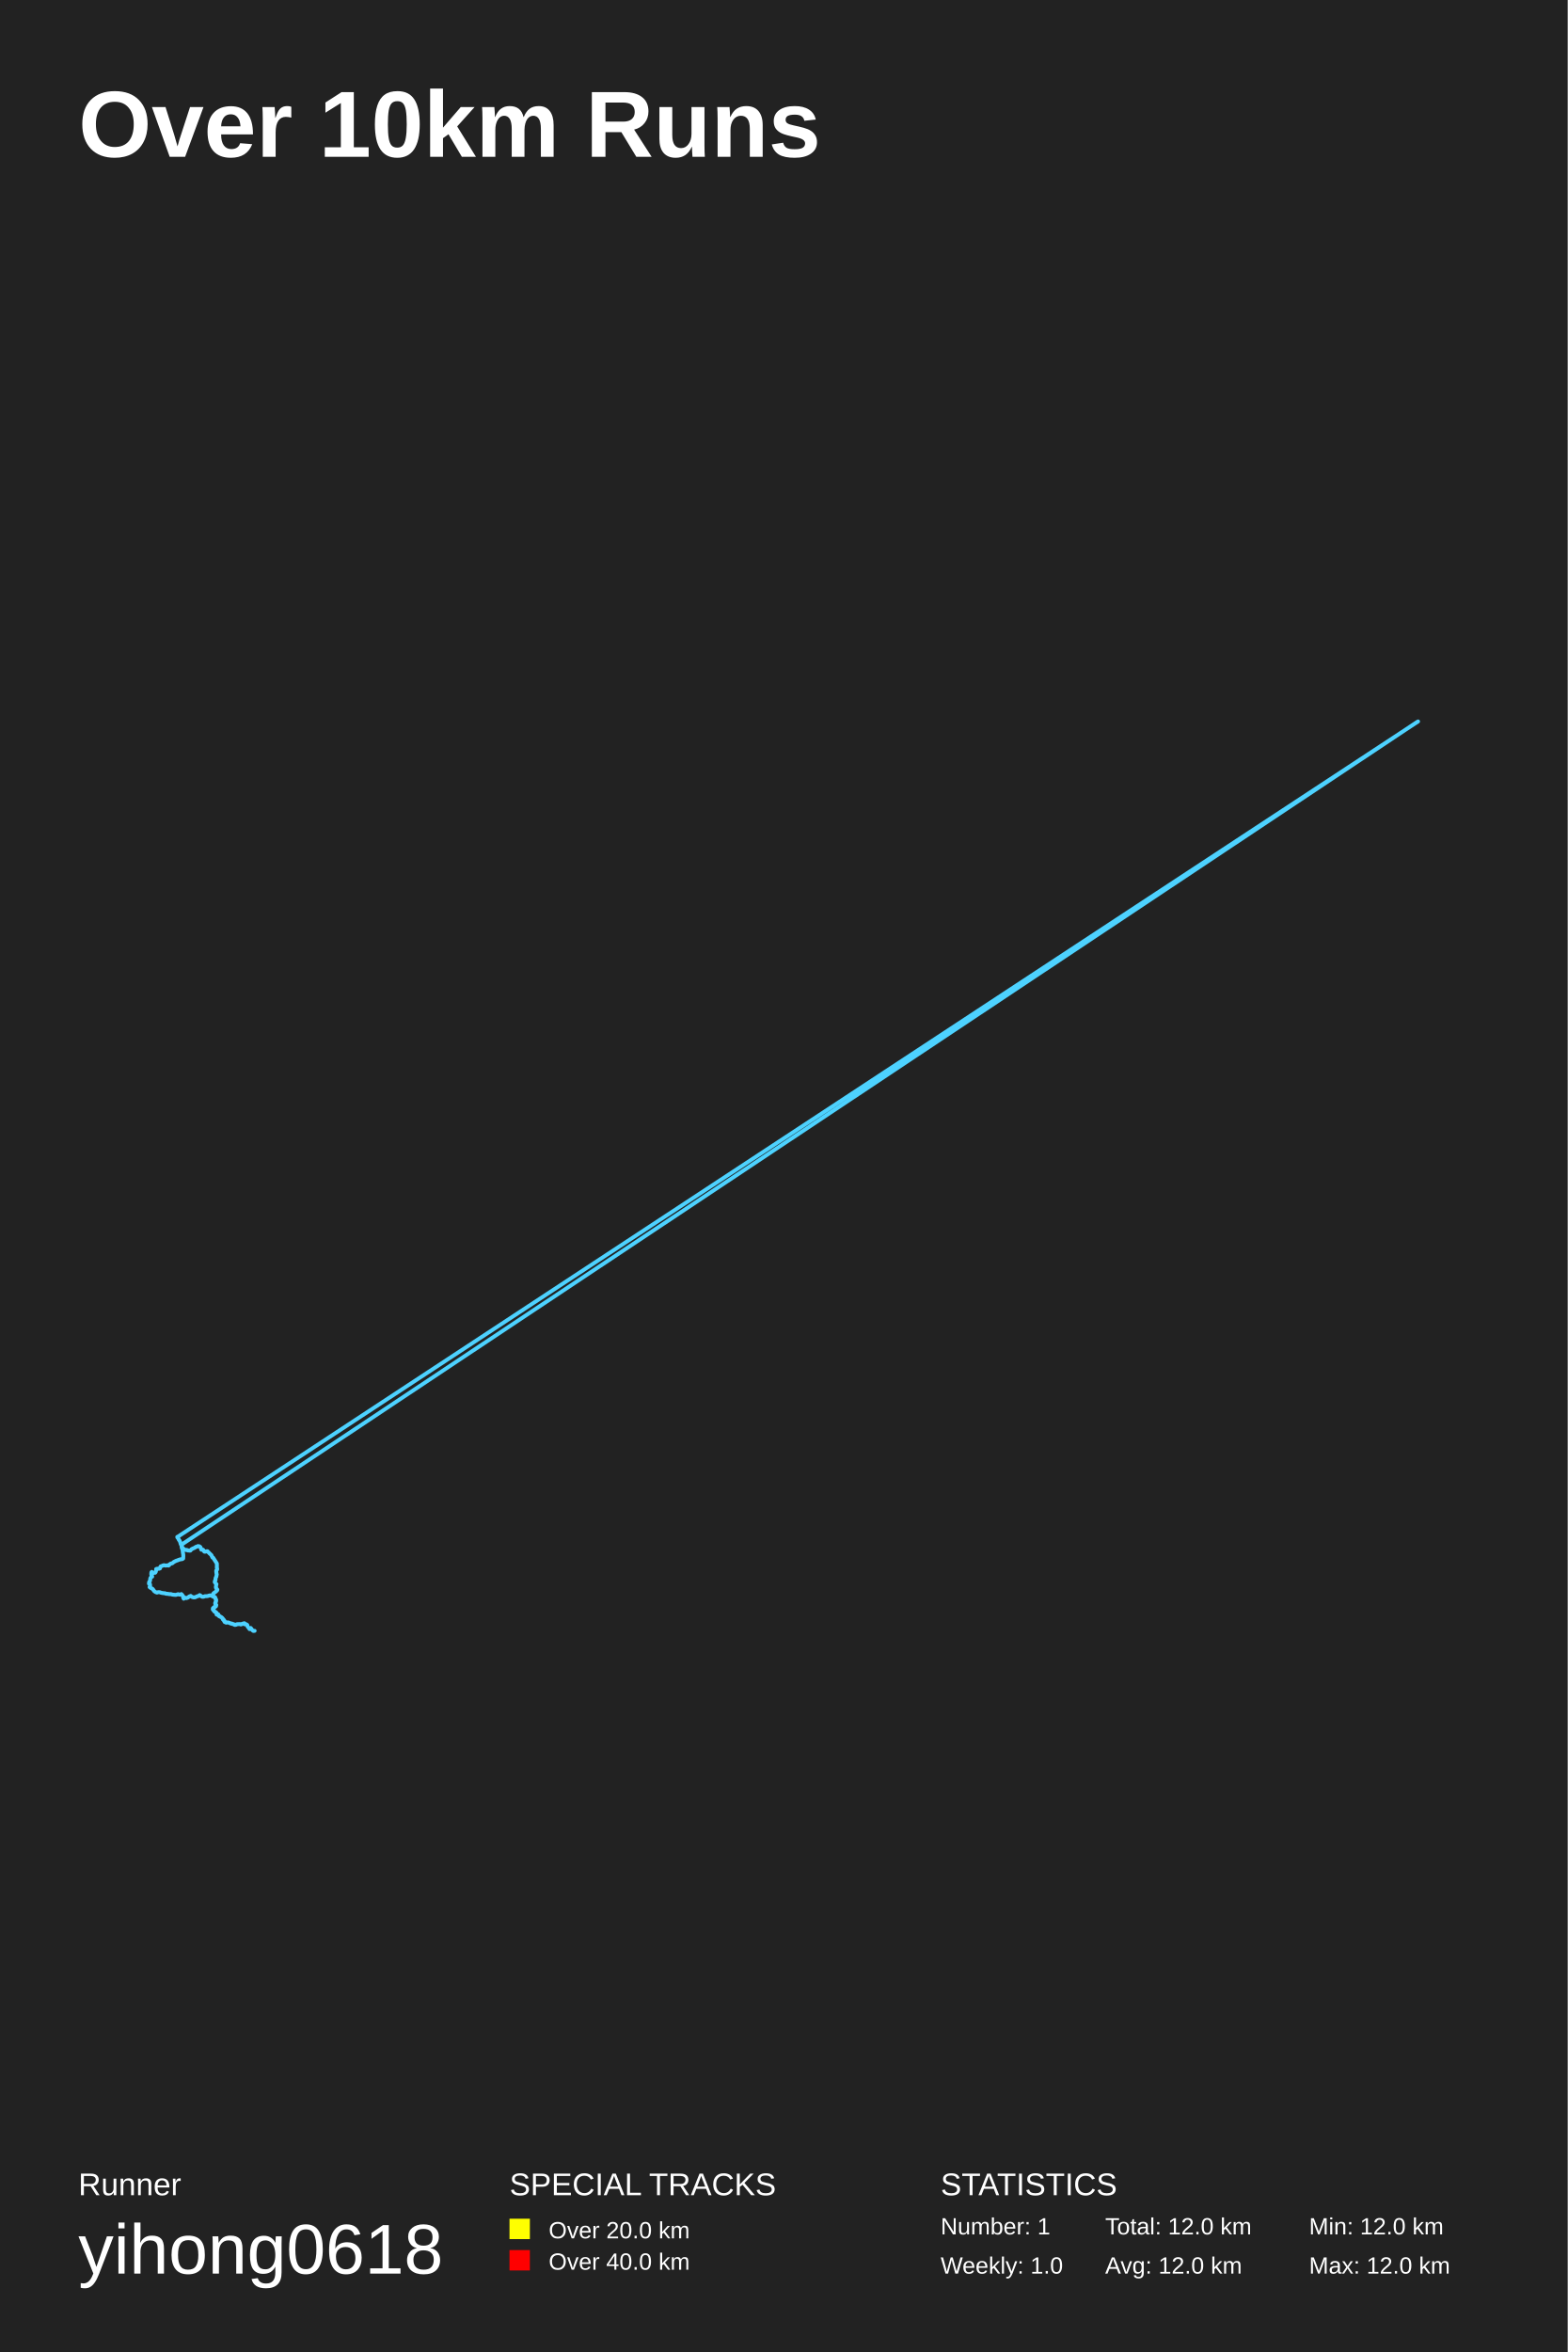
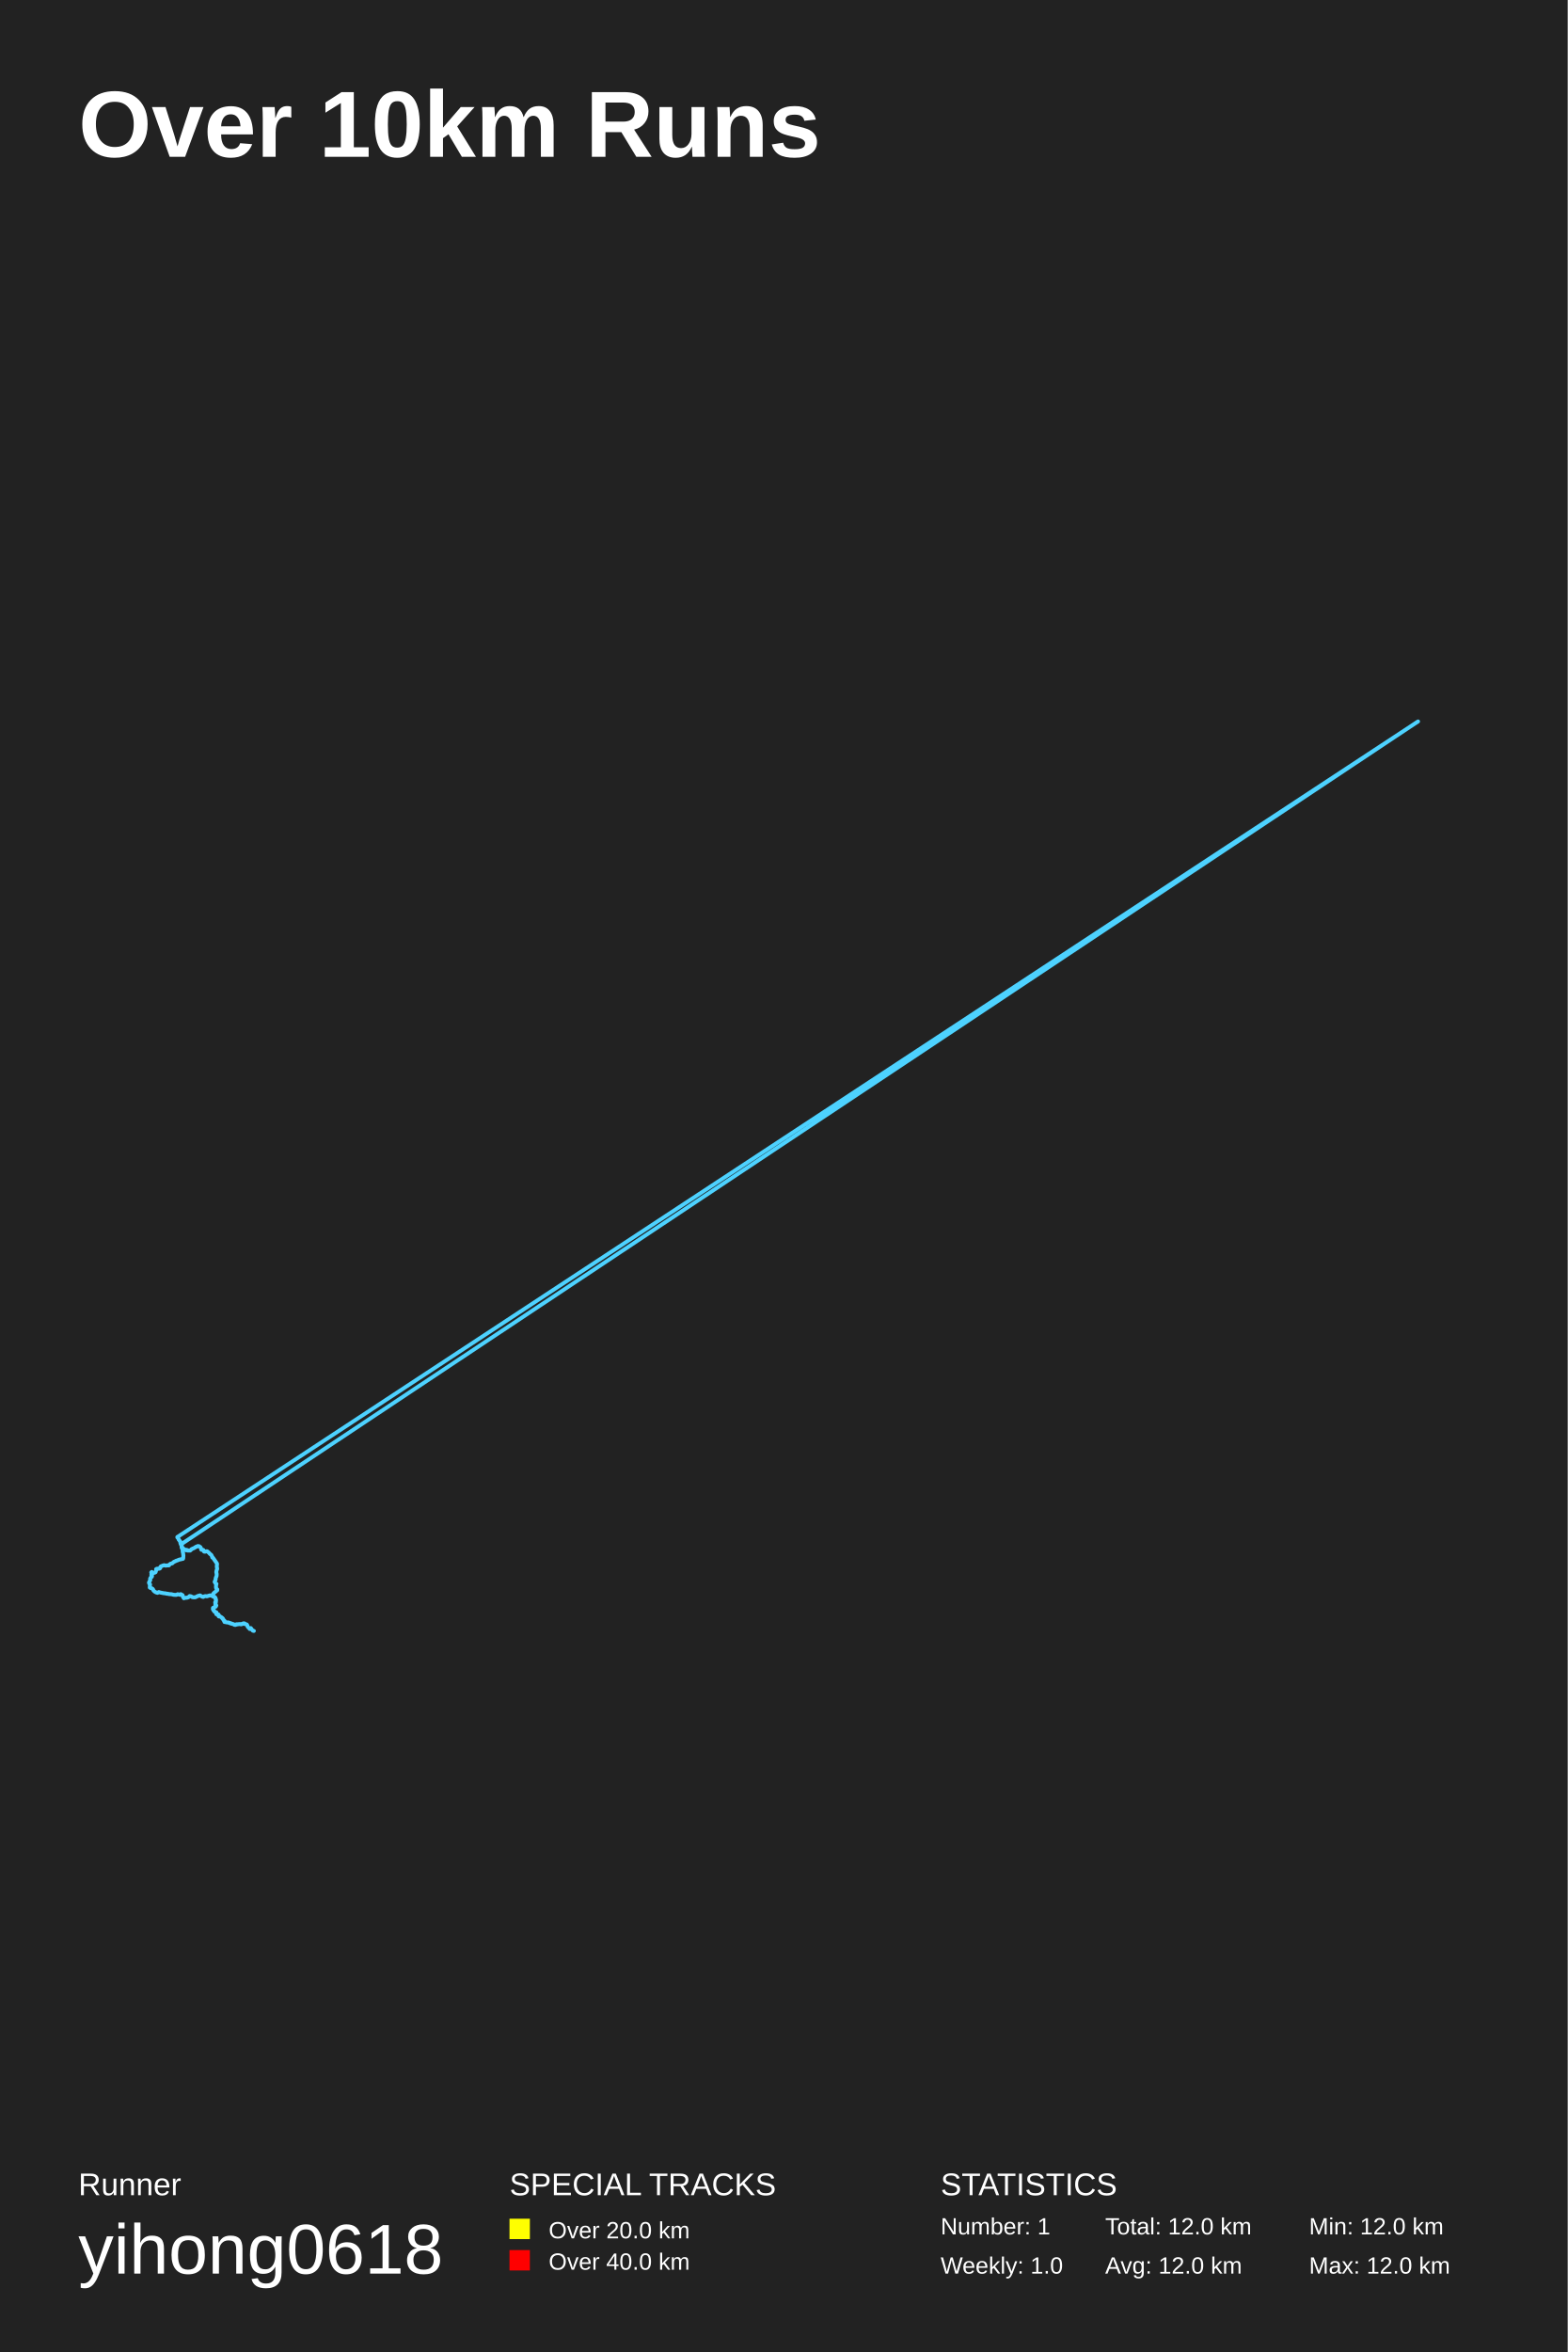
<svg xmlns="http://www.w3.org/2000/svg" baseProfile="full" height="300mm" version="1.1" viewBox="0,0,200,300" width="200mm">
  <defs />
  <rect fill="#222222" height="300" width="200" x="0" y="0" />
  <text fill="#FFFFFF" style="font-size:12px; font-family:Arial; font-weight:bold;" x="10" y="20">Over 10km Runs</text>
  <text fill="#FFFFFF" style="font-size:4px; font-family:Arial" x="10" y="280">Runner</text>
  <text fill="#FFFFFF" style="font-size:9px; font-family:Arial" x="10" y="290">yihong0618</text>
  <text fill="#FFFFFF" style="font-size:4px; font-family:Arial" x="65" y="280">SPECIAL TRACKS</text>
  <rect fill="yellow" height="2.6" width="2.6" x="65" y="283" />
  <text fill="#FFFFFF" style="font-size:3px; font-family:Arial" x="70" y="285.5">Over 20.0 km</text>
  <rect fill="red" height="2.6" width="2.6" x="65" y="287" />
  <text fill="#FFFFFF" style="font-size:3px; font-family:Arial" x="70" y="289.5">Over 40.0 km</text>
  <text fill="#FFFFFF" style="font-size:4px; font-family:Arial" x="120" y="280">STATISTICS</text>
  <text fill="#FFFFFF" style="font-size:3px; font-family:Arial" x="120" y="285">Number: 1</text>
  <text fill="#FFFFFF" style="font-size:3px; font-family:Arial" x="120" y="290">Weekly: 1.0</text>
  <text fill="#FFFFFF" style="font-size:3px; font-family:Arial" x="141" y="285">Total: 12.0 km</text>
  <text fill="#FFFFFF" style="font-size:3px; font-family:Arial" x="141" y="290">Avg: 12.0 km</text>
  <text fill="#FFFFFF" style="font-size:3px; font-family:Arial" x="167" y="285">Min: 12.0 km</text>
  <text fill="#FFFFFF" style="font-size:3px; font-family:Arial" x="167" y="290">Max: 12.0 km</text>
-   <polyline fill="none" opacity="1" points="31.248,207.196 31.167,207.085 31.053,207.085 30.944,207.127 30.844,207.169 30.711,207.206 30.63,207.154 30.512,207.159 30.383,207.159 30.227,207.175 30.094,207.227 29.961,207.259 29.842,207.18 29.676,207.143 29.571,207.085 29.414,207.075 29.276,207.006 29.139,206.948 28.991,206.938 28.863,206.974 28.654,206.88 28.588,206.743 28.54,206.669 28.426,206.548 28.383,206.427 28.269,206.295 28.222,206.269 28.098,206.221 27.994,206.169 27.875,206.09 27.875,205.984 27.78,205.937 27.633,205.937 27.623,205.758 27.566,205.647 27.443,205.626 27.333,205.526 27.257,205.415 27.153,205.299 27.157,205.147 27.3,204.999 27.443,204.973 27.566,204.81 27.523,204.704 27.457,204.583 27.457,204.441 27.533,204.293 27.547,204.141 27.552,203.998 27.485,203.872 27.409,203.735 27.281,203.651 27.229,203.656 27.257,203.651 27.224,203.661 27.224,203.661 27.219,203.661 27.21,203.667 27.214,203.672 27.214,203.667 27.134,203.498 27.157,203.393 27.195,203.287 27.272,203.203 27.343,203.145 27.471,203.066 27.58,202.966 27.69,202.866 27.728,202.766 27.661,202.671 27.576,202.576 27.533,202.418 27.566,202.318 27.571,202.218 27.614,202.06 27.514,201.965 27.481,201.907 27.395,201.807 27.424,201.623 27.5,201.533 27.49,201.386 27.528,201.222 27.604,201.101 27.618,200.949 27.656,200.817 27.618,200.712 27.609,200.59 27.59,200.496 27.59,200.327 27.694,200.201 27.699,200.064 27.656,199.927 27.675,199.779 27.666,199.611 27.671,199.431 27.181,198.673 27.105,198.662 27.072,198.589 27.02,198.494 27.005,198.452 26.982,198.367 26.925,198.32 26.858,198.251 26.787,198.188 26.73,198.146 26.678,198.067 26.545,197.967 26.478,197.867 26.407,197.856 26.293,197.888 26.193,197.92 26.079,197.92 26.003,197.835 25.96,197.741 25.898,197.667 25.775,197.677 25.699,197.646 25.708,197.619 25.732,197.625 25.699,197.63 25.689,197.646 25.67,197.64 25.689,197.667 25.68,197.64 25.699,197.619 25.694,197.619 25.623,197.509 25.609,197.44 25.566,197.34 25.547,197.314 25.476,197.272 25.409,197.224 25.333,197.235 25.286,197.203 25.257,197.203 25.181,197.245 25.105,197.272 25.058,197.309 24.982,197.309 24.915,197.361 24.834,197.414 24.782,197.451 24.725,197.467 24.654,197.488 24.578,197.54 24.464,197.577 24.373,197.672 24.288,197.777 24.183,197.783 24.112,197.772 24.003,197.767 23.941,197.762 23.965,197.741 23.965,197.762 23.955,197.756 23.903,197.741 23.827,197.688 23.775,197.714 23.689,197.688 23.608,197.672 23.523,197.661 23.442,197.561 23.376,197.519 23.357,197.498 23.333,197.472 23.266,197.393 23.195,197.382 23.195,197.393 23.186,197.366 23.176,197.293 23.205,197.203 23.167,197.145 23.114,197.066 23.091,197.008 23.053,196.94 23.024,196.829 23.005,196.745 22.939,196.571 22.886,196.481 22.82,196.424 22.806,196.344 22.744,196.25 22.677,196.16 22.658,196.097 22.63,196.102 22.639,196.113 22.644,196.113 22.63,196.102 22.639,196.107 22.658,196.107 22.706,196.018 22.692,196.034 22.616,196.034 22.63,196.049 22.62,196.065 22.625,196.055 22.625,196.049 22.63,196.044 22.635,196.039 22.639,196.039 180.91,92.025 180.815,92.083 180.815,92.083 180.815,92.083 180.819,92.078 180.629,92.199 23.119,197.05 23.195,197.15 23.167,197.282 23.19,197.393 23.214,197.514 23.281,197.614 23.3,197.762 23.314,197.877 23.338,198.083 23.371,198.251 23.38,198.367 23.38,198.546 23.371,198.694 23.371,198.784 23.243,198.868 23.048,198.889 22.92,198.921 22.782,198.968 22.62,199.036 22.482,199.079 22.383,199.126 22.269,199.184 22.15,199.247 22.093,199.3 22.05,199.342 22.05,199.342 21.998,199.384 21.917,199.416 21.803,199.426 21.713,199.489 21.627,199.537 21.589,199.621 21.499,199.69 21.404,199.658 21.271,199.669 21.171,199.69 21.057,199.679 20.962,199.642 20.843,199.663 20.772,199.684 20.691,199.732 20.596,199.758 20.501,199.79 20.444,199.879 20.43,199.979 20.411,200.053 20.359,200.064 20.321,200.095 20.245,200.106 20.131,200.09 20.031,200.095 19.917,200.132 19.926,200.174 19.926,200.253 19.917,200.316 19.893,200.364 19.888,200.422 19.869,200.501 19.793,200.606 19.679,200.596 19.594,200.617 19.508,200.68 19.432,200.669 19.394,200.611 19.371,200.622 19.337,200.575 19.333,200.548 19.361,200.496 19.375,200.527 19.318,200.553 19.304,200.659 19.299,200.822 19.361,200.975 19.418,201.101 19.28,201.154 19.176,201.312 19.157,201.496 19.138,201.633 19.024,201.797 19.005,202.002 19.124,202.044 19.143,202.15 19.152,202.265 19.086,202.434 19.19,202.518 19.314,202.587 19.451,202.65 19.57,202.797 19.67,202.945 19.85,203.071 20.026,203.135 20.173,203.082 20.373,203.087 20.554,203.156 20.748,203.193 20.962,203.219 21.052,203.219 21.185,203.287 21.333,203.287 21.466,203.308 21.632,203.335 21.803,203.329 21.95,203.382 22.088,203.403 22.264,203.419 22.444,203.43 22.601,203.377 22.73,203.34 22.886,203.398 23.029,203.382 23.129,203.324 23.233,203.43 23.357,203.593 23.361,203.761 23.437,203.914 23.561,203.772 23.77,203.84 23.974,203.772 24.141,203.635 24.331,203.561 24.464,203.677 24.654,203.74 24.872,203.74 24.996,203.688 25.157,203.609 25.333,203.567 25.476,203.456 25.609,203.54 25.746,203.656 25.894,203.672 26.017,203.651 26.155,203.593 26.34,203.593 26.497,203.577 26.644,203.53 26.749,203.498 26.906,203.503 27.058,203.577 27.186,203.614 27.319,203.64 27.452,203.751 27.485,203.925 27.58,204.062 27.566,204.246 27.509,204.415 27.471,204.583 27.59,204.72 27.557,204.873 27.414,204.983 27.267,205.052 27.21,205.215 27.276,205.384 27.376,205.542 27.538,205.631 27.656,205.752 27.661,205.9 27.851,205.91 27.913,206.063 28.055,206.163 28.245,206.274 28.378,206.395 28.483,206.532 28.597,206.664 28.692,206.838 28.863,206.938 29.048,206.943 29.229,206.985 29.405,207.059 29.576,207.117 29.766,207.154 29.904,207.243 30.07,207.254 30.227,207.185 30.402,207.159 30.597,207.159 30.749,207.169 30.892,207.127 31.034,207.08 31.172,207.043 31.296,207.143 31.429,207.19 31.547,207.269 31.566,207.406 31.642,207.538 31.756,207.654 31.837,207.796 31.908,207.786 31.98,207.728 31.98,207.649 32.051,207.733 32.127,207.844 32.222,207.954 32.331,208.028 32.483,208.012" stroke="#4DD2FF" stroke-dasharray="none" stroke-linecap="round" stroke-linejoin="round" stroke-width="0.5" />
+   <polyline fill="none" opacity="1" points="31.234,207.154 31.125,207.069 31.02,207.111 30.906,207.132 30.802,207.185 30.692,207.18 30.592,207.154 30.459,207.164 30.331,207.175 30.17,207.175 30.056,207.259 29.913,207.254 29.766,207.159 29.638,207.127 29.504,207.096 29.362,207.048 29.215,206.996 29.082,206.938 28.953,206.943 28.678,206.885 28.64,206.885 28.573,206.706 28.516,206.648 28.431,206.485 28.336,206.406 28.25,206.279 28.179,206.242 28.07,206.195 27.913,206.179 27.837,206.053 27.87,205.926 27.732,205.947 27.595,205.889 27.623,205.7 27.519,205.647 27.395,205.605 27.31,205.489 27.224,205.378 27.157,205.236 27.172,205.089 27.357,204.994 27.504,204.931 27.552,204.757 27.476,204.678 27.471,204.536 27.452,204.367 27.542,204.241 27.566,204.093 27.504,203.972 27.481,203.804 27.367,203.693 27.219,203.646 27.224,203.656 27.243,203.656 27.214,203.661 27.229,203.667 27.219,203.661 27.214,203.667 27.214,203.661 27.153,203.609 27.138,203.461 27.153,203.361 27.229,203.256 27.305,203.171 27.381,203.108 27.509,203.013 27.628,202.903 27.713,202.834 27.718,202.729 27.618,202.645 27.566,202.529 27.552,202.392 27.566,202.276 27.571,202.155 27.614,202.023 27.485,201.949 27.457,201.881 27.381,201.776 27.457,201.591 27.514,201.481 27.509,201.328 27.561,201.17 27.623,201.049 27.637,200.906 27.642,200.785 27.623,200.664 27.599,200.575 27.599,200.453 27.647,200.264 27.699,200.137 27.694,200.011 27.661,199.874 27.666,199.721 27.69,199.495 27.675,199.421 27.167,198.689 27.077,198.657 27.053,198.546 27.029,198.457 27.001,198.431 26.967,198.352 26.906,198.288 26.83,198.241 26.758,198.183 26.711,198.115 26.635,198.041 26.516,197.941 26.44,197.872 26.374,197.862 26.25,197.893 26.169,197.92 26.036,197.909 25.989,197.793 25.951,197.709 25.856,197.667 25.732,197.693 25.708,197.635 25.718,197.619 25.713,197.63 25.694,197.661 25.68,197.64 25.685,197.64 25.67,197.651 25.675,197.64 25.699,197.614 25.685,197.582 25.623,197.472 25.604,197.398 25.561,197.33 25.523,197.309 25.447,197.266 25.385,197.214 25.295,197.214 25.267,197.208 25.248,197.198 25.148,197.24 25.086,197.293 25.029,197.282 24.967,197.324 24.882,197.372 24.82,197.43 24.768,197.445 24.706,197.488 24.644,197.498 24.535,197.556 24.43,197.593 24.354,197.698 24.255,197.777 24.155,197.777 24.065,197.777 23.974,197.767 23.965,197.746 23.965,197.741 23.984,197.751 23.941,197.777 23.879,197.709 23.808,197.683 23.742,197.741 23.67,197.667 23.575,197.698 23.485,197.619 23.428,197.54 23.361,197.503 23.347,197.509 23.319,197.445 23.247,197.377 23.19,197.409 23.209,197.382 23.167,197.351 23.186,197.256 23.195,197.187 23.133,197.124 23.114,197.05 23.072,196.987 23.043,196.908 23.01,196.787 22.996,196.613 22.92,196.55 22.882,196.46 22.81,196.408 22.787,196.308 22.72,196.213 22.682,196.123 22.668,196.107 22.635,196.113 22.649,196.113 22.635,196.102 22.644,196.102 22.644,196.097 22.682,196.081 22.696,196.028 22.687,196.071 22.639,196.044 22.625,196.049 22.62,196.06 22.625,196.049 22.625,196.049 22.63,196.039 22.63,196.044 22.644,196.039 180.91,92.025 180.815,92.083 180.815,92.083 180.815,92.083 180.724,92.141 23.091,196.987 23.133,197.114 23.186,197.198 23.167,197.319 23.19,197.451 23.247,197.54 23.295,197.651 23.3,197.809 23.314,197.956 23.361,198.136 23.376,198.288 23.395,198.415 23.38,198.599 23.38,198.72 23.347,198.826 23.162,198.868 23.01,198.905 22.863,198.931 22.72,198.994 22.573,199.052 22.44,199.094 22.349,199.152 22.226,199.2 22.107,199.273 22.064,199.326 22.05,199.342 22.031,199.347 21.979,199.405 21.884,199.426 21.756,199.453 21.665,199.521 21.613,199.568 21.561,199.663 21.447,199.674 21.361,199.658 21.238,199.684 21.124,199.7 21.024,199.658 20.919,199.642 20.824,199.684 20.758,199.69 20.672,199.742 20.563,199.769 20.487,199.821 20.43,199.921 20.444,200.006 20.397,200.058 20.349,200.079 20.307,200.09 20.202,200.111 20.102,200.074 19.983,200.106 19.912,200.143 19.931,200.19 19.926,200.295 19.907,200.332 19.893,200.39 19.874,200.443 19.85,200.532 19.741,200.601 19.646,200.606 19.575,200.633 19.485,200.69 19.437,200.654 19.375,200.606 19.361,200.611 19.318,200.569 19.356,200.553 19.361,200.501 19.333,200.543 19.295,200.564 19.333,200.701 19.309,200.885 19.399,201.012 19.366,201.128 19.238,201.196 19.147,201.37 19.176,201.533 19.086,201.691 19.005,201.86 19.057,202.028 19.147,202.097 19.128,202.197 19.119,202.318 19.105,202.487 19.214,202.555 19.371,202.597 19.504,202.687 19.575,202.861 19.713,202.998 19.898,203.108 20.093,203.171 20.259,203.066 20.43,203.124 20.634,203.166 20.82,203.203 21.01,203.229 21.119,203.235 21.247,203.277 21.395,203.282 21.528,203.319 21.694,203.335 21.851,203.34 21.988,203.372 22.14,203.414 22.297,203.424 22.516,203.43 22.658,203.345 22.777,203.366 22.943,203.419 23.062,203.335 23.143,203.382 23.3,203.477 23.323,203.656 23.404,203.772 23.452,203.856 23.651,203.798 23.841,203.793 24.05,203.725 24.188,203.577 24.392,203.619 24.516,203.714 24.734,203.74 24.92,203.73 25.058,203.667 25.224,203.577 25.395,203.53 25.509,203.493 25.666,203.582 25.799,203.661 25.936,203.688 26.051,203.619 26.222,203.577 26.397,203.614 26.554,203.561 26.678,203.524 26.787,203.488 26.963,203.53 27.129,203.588 27.214,203.609 27.376,203.672 27.485,203.809 27.538,203.972 27.552,204.125 27.547,204.304 27.519,204.478 27.471,204.646 27.595,204.778 27.519,204.931 27.352,204.978 27.238,205.115 27.2,205.278 27.319,205.436 27.409,205.589 27.614,205.658 27.642,205.805 27.728,205.916 27.889,205.953 27.96,206.105 28.136,206.216 28.298,206.321 28.431,206.437 28.497,206.595 28.635,206.716 28.74,206.89 28.939,206.938 29.124,206.943 29.286,206.996 29.476,207.064 29.633,207.127 29.823,207.18 29.951,207.259 30.127,207.211 30.284,207.196 30.469,207.159 30.659,207.154 30.802,207.154 30.954,207.101 31.068,207.053 31.215,207.075 31.338,207.18 31.476,207.201 31.552,207.317 31.585,207.459 31.69,207.591 31.794,207.68 31.856,207.78 31.918,207.765 31.956,207.701 31.999,207.664 32.07,207.77 32.16,207.886 32.26,207.996 32.388,208.023" stroke="#4DD2FF" stroke-dasharray="none" stroke-linecap="round" stroke-linejoin="round" stroke-width="0.5" />
</svg>
